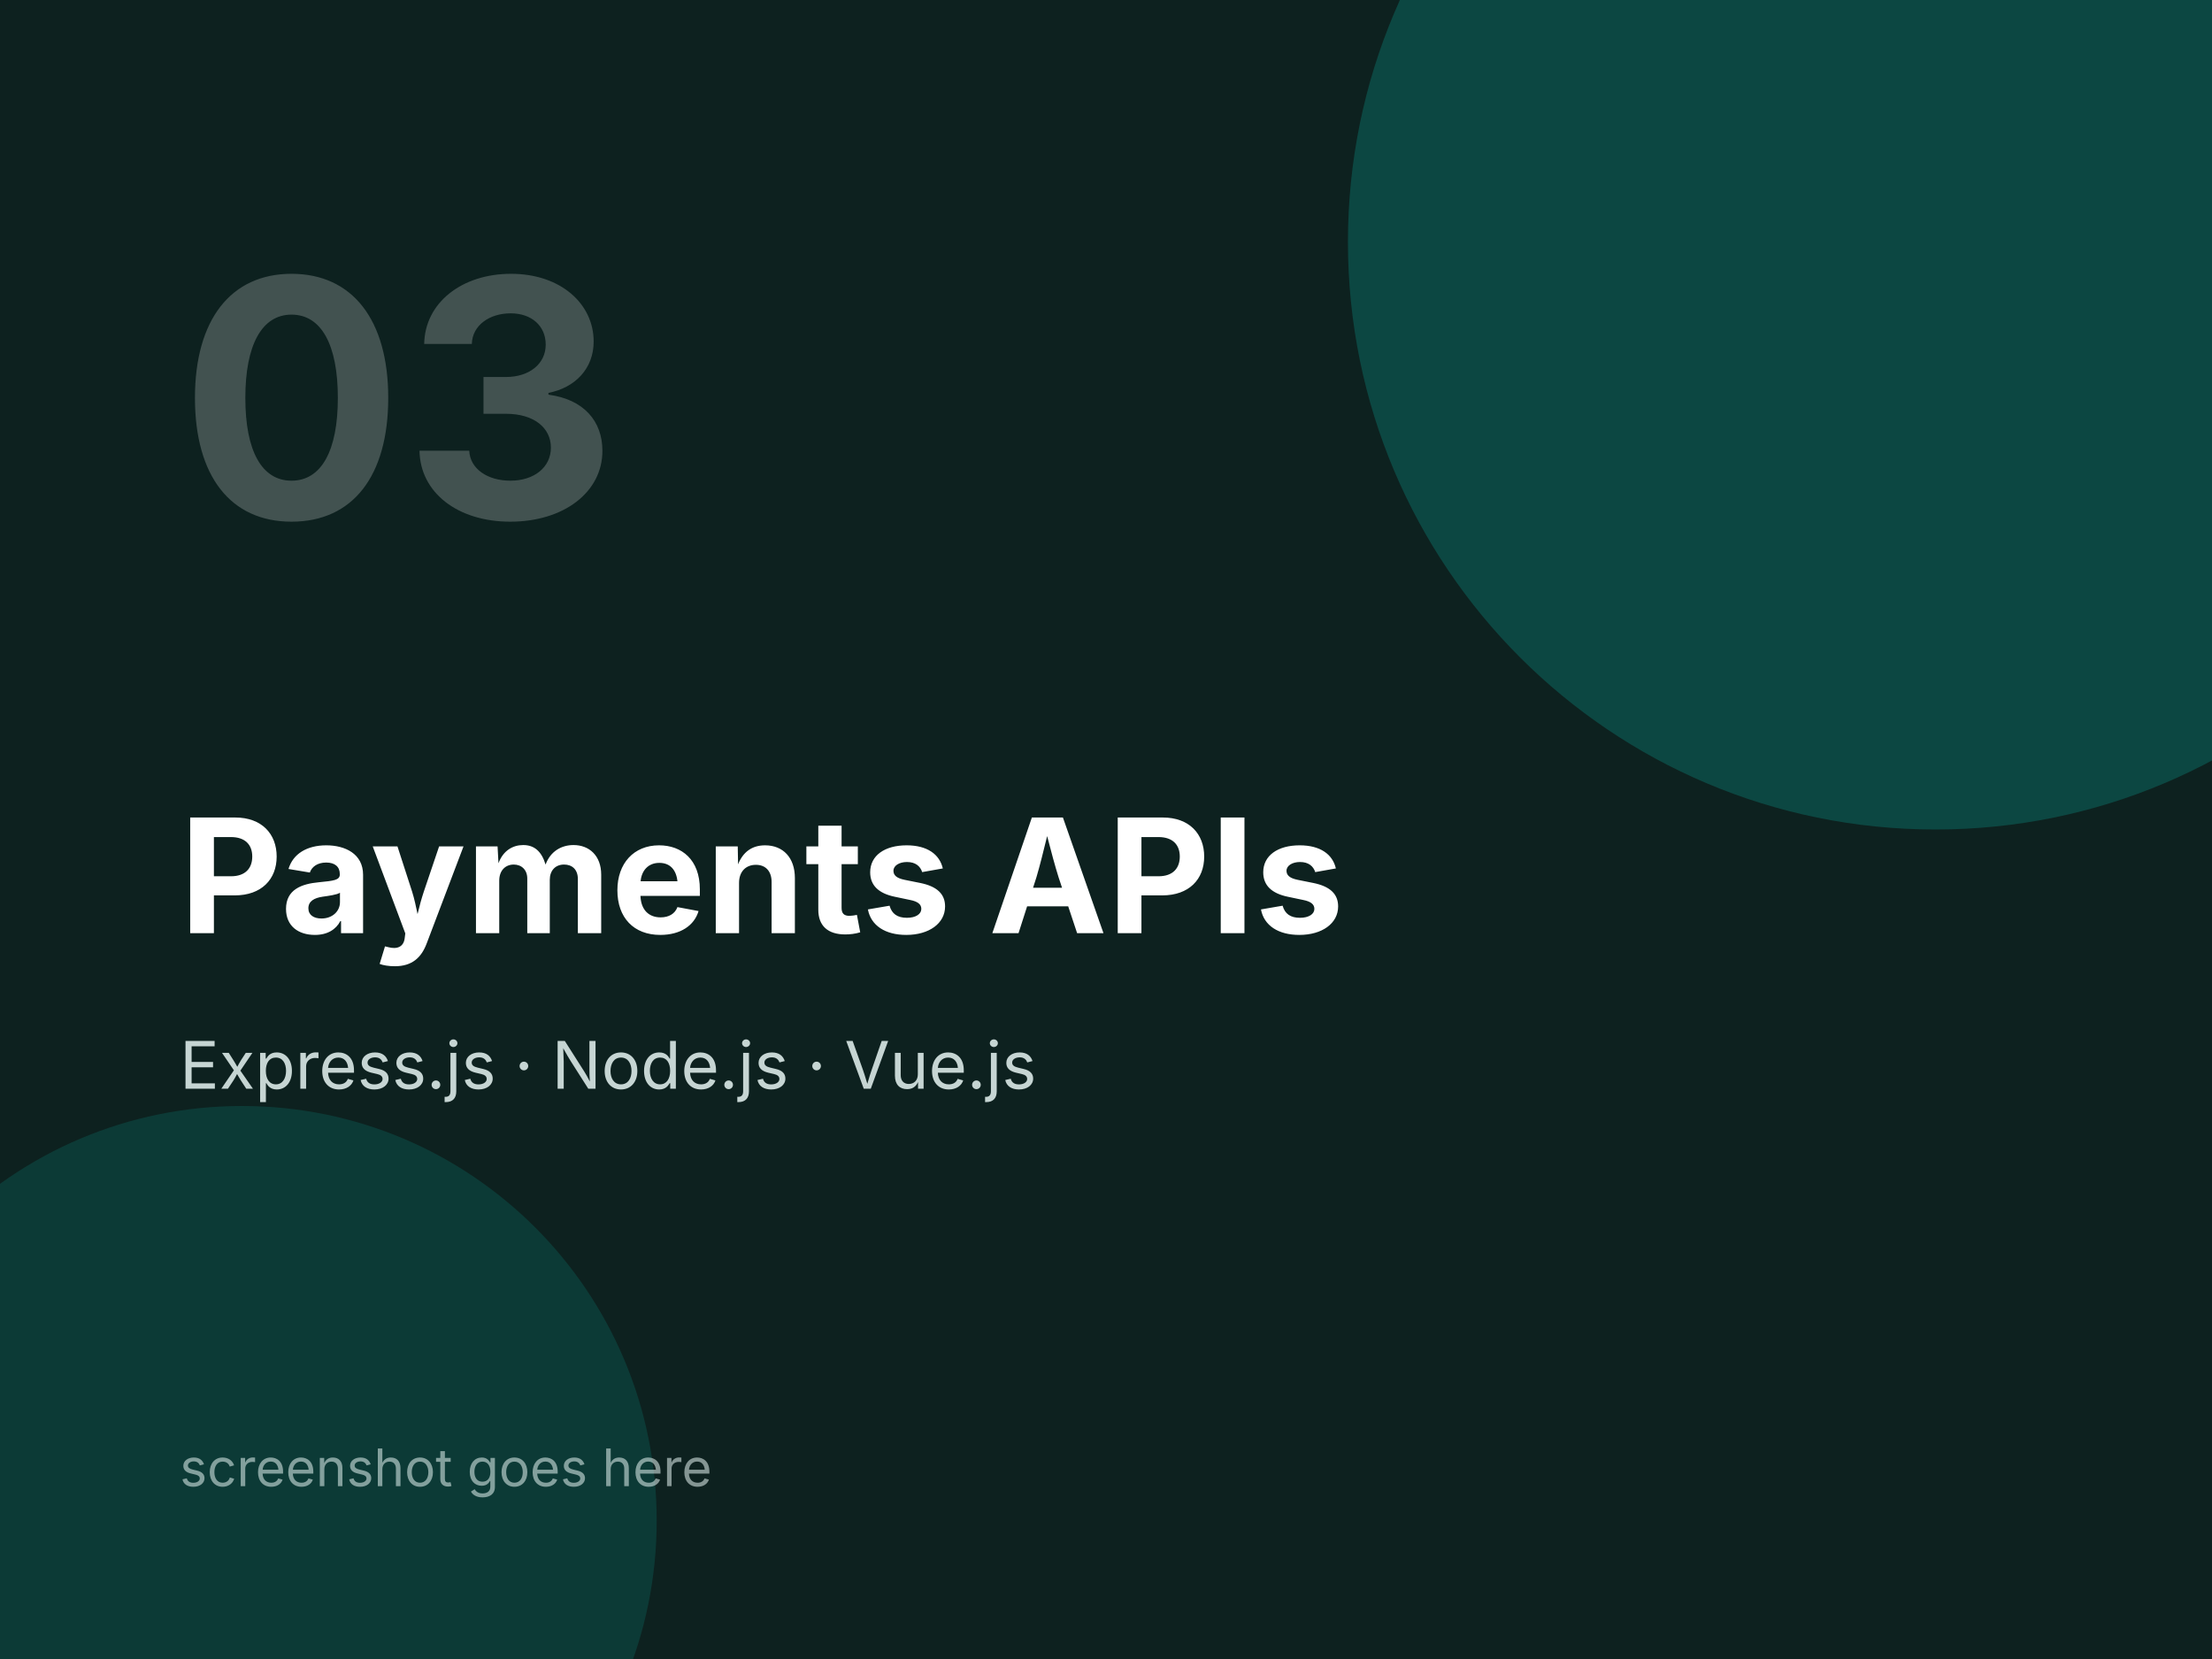
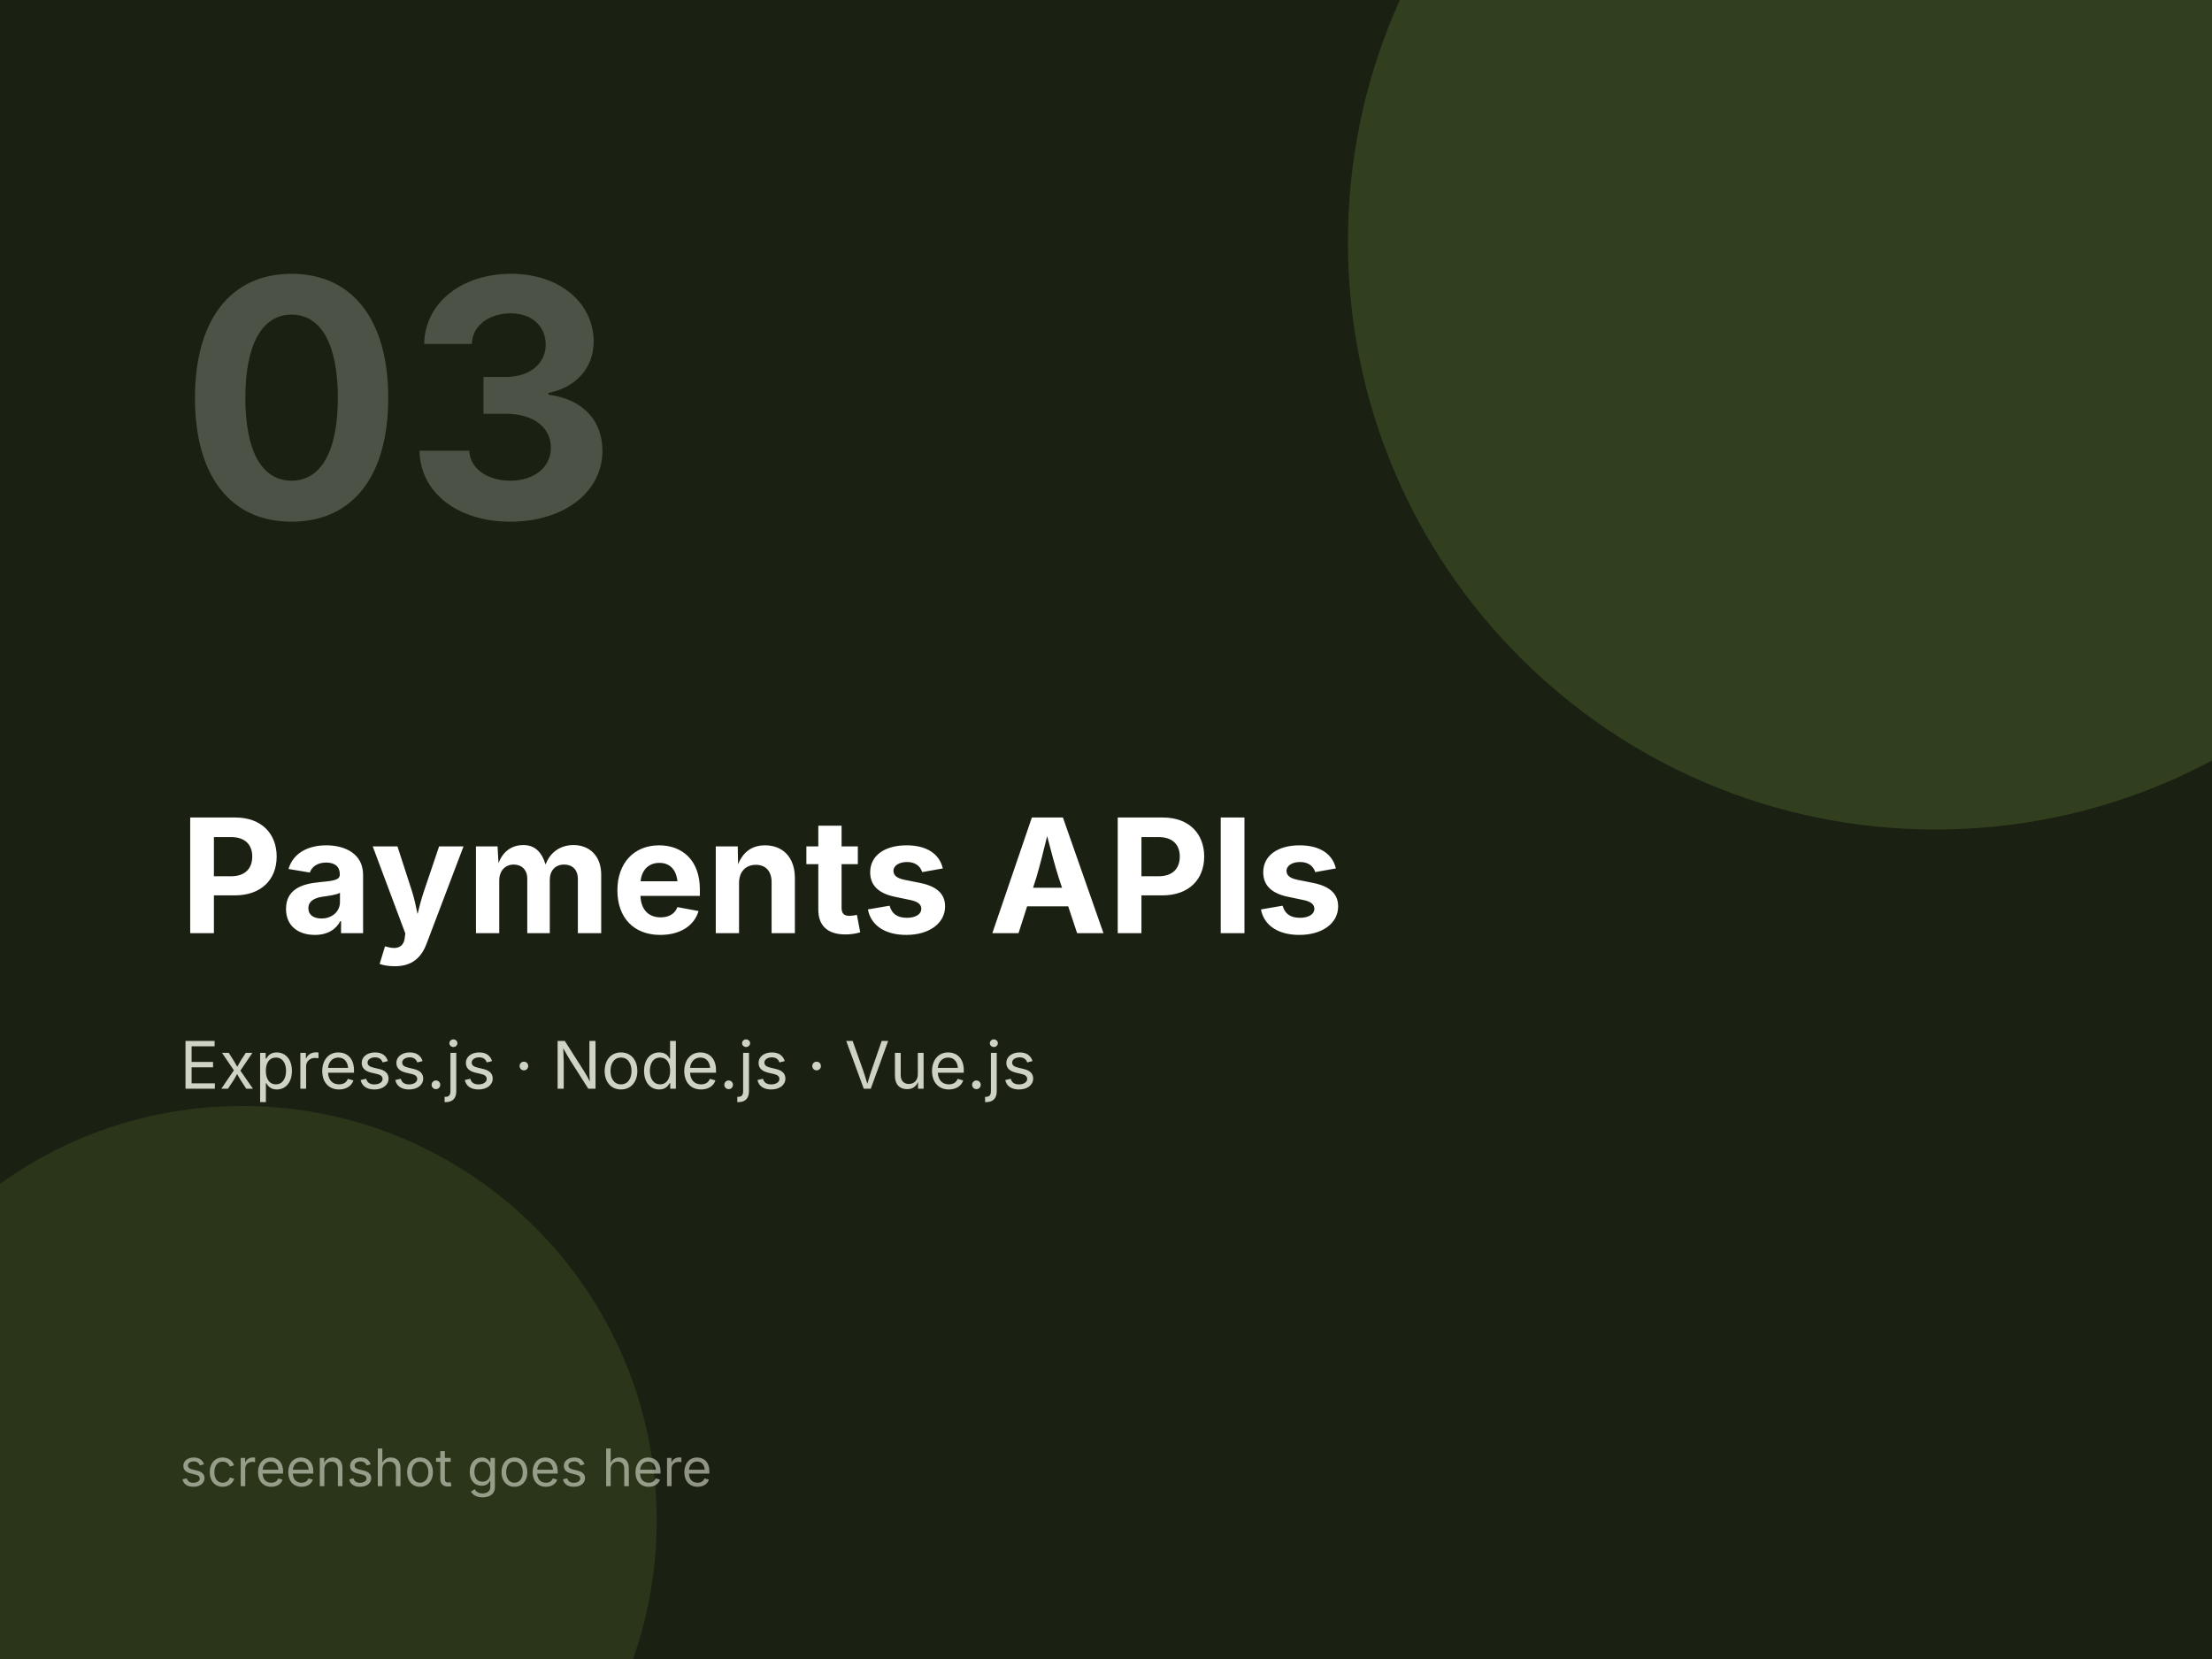
<svg xmlns="http://www.w3.org/2000/svg" viewBox="0 0 640 480" width="640" height="480">
-   <rect width="640" height="480" fill="#0d211f" />
-   <circle cx="560" cy="70" r="170" fill="#0a766c" opacity="0.45" />
-   <circle cx="70" cy="440" r="120" fill="#0a766c" opacity="0.3" />
+   <rect width="640" height="480" fill="#1b2112" />
+   <circle cx="560" cy="70" r="170" fill="#4c632c" opacity="0.45" />
+   <circle cx="70" cy="440" r="120" fill="#4c632c" opacity="0.3" />
  <text x="52" y="150" font-family="Inter, 'Segoe UI', Helvetica, Arial, sans-serif" font-size="96" font-weight="700" fill="#ffffff" opacity="0.22">03</text>
  <text x="52" y="270" font-family="Inter, 'Segoe UI', Helvetica, Arial, sans-serif" font-size="46" font-weight="700" fill="#ffffff">Payments APIs</text>
-   <text x="52" y="315" font-family="Inter, 'Segoe UI', Helvetica, Arial, sans-serif" font-size="19" fill="#e6f4f2" opacity="0.85">Express.js · Node.js · Vue.js</text>
-   <text x="52" y="430" font-family="Inter, 'Segoe UI', Helvetica, Arial, sans-serif" font-size="15" fill="#e6f4f2" opacity="0.55">screenshot goes here</text>
+   <text x="52" y="315" font-family="Inter, 'Segoe UI', Helvetica, Arial, sans-serif" font-size="19" fill="#eef2e4" opacity="0.85">Express.js · Node.js · Vue.js</text>
+   <text x="52" y="430" font-family="Inter, 'Segoe UI', Helvetica, Arial, sans-serif" font-size="15" fill="#eef2e4" opacity="0.55">screenshot goes here</text>
</svg>
